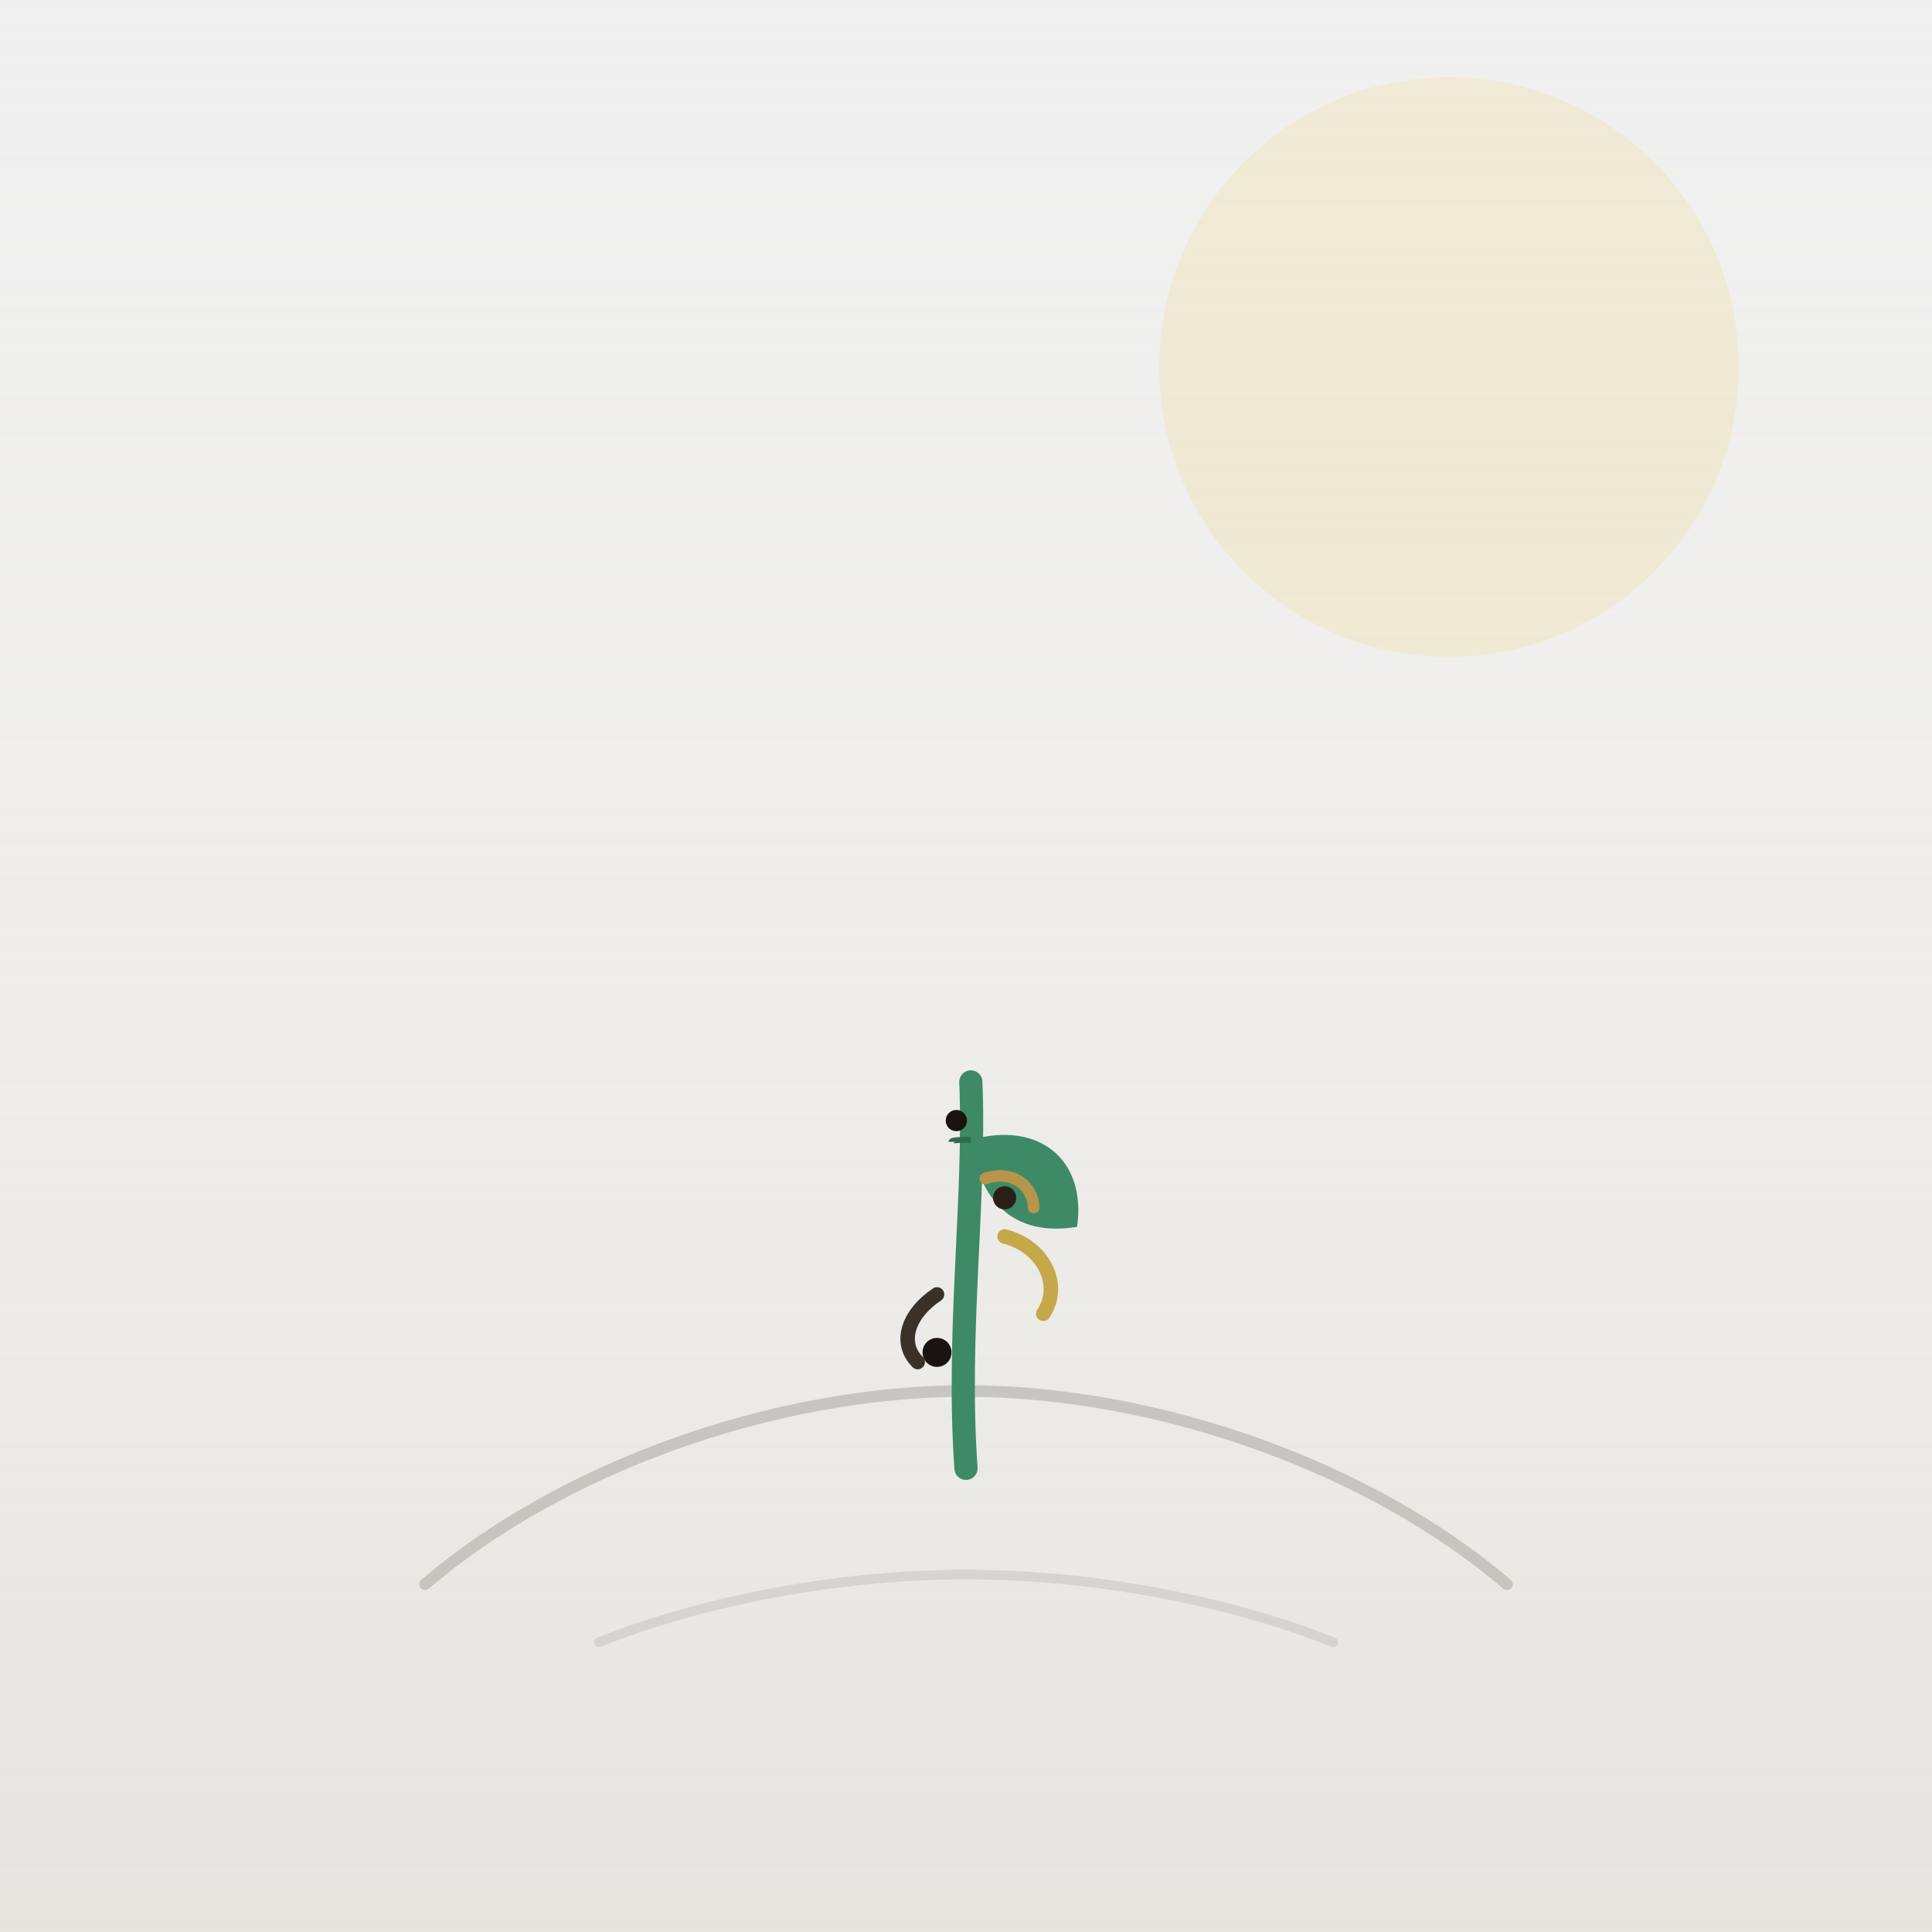
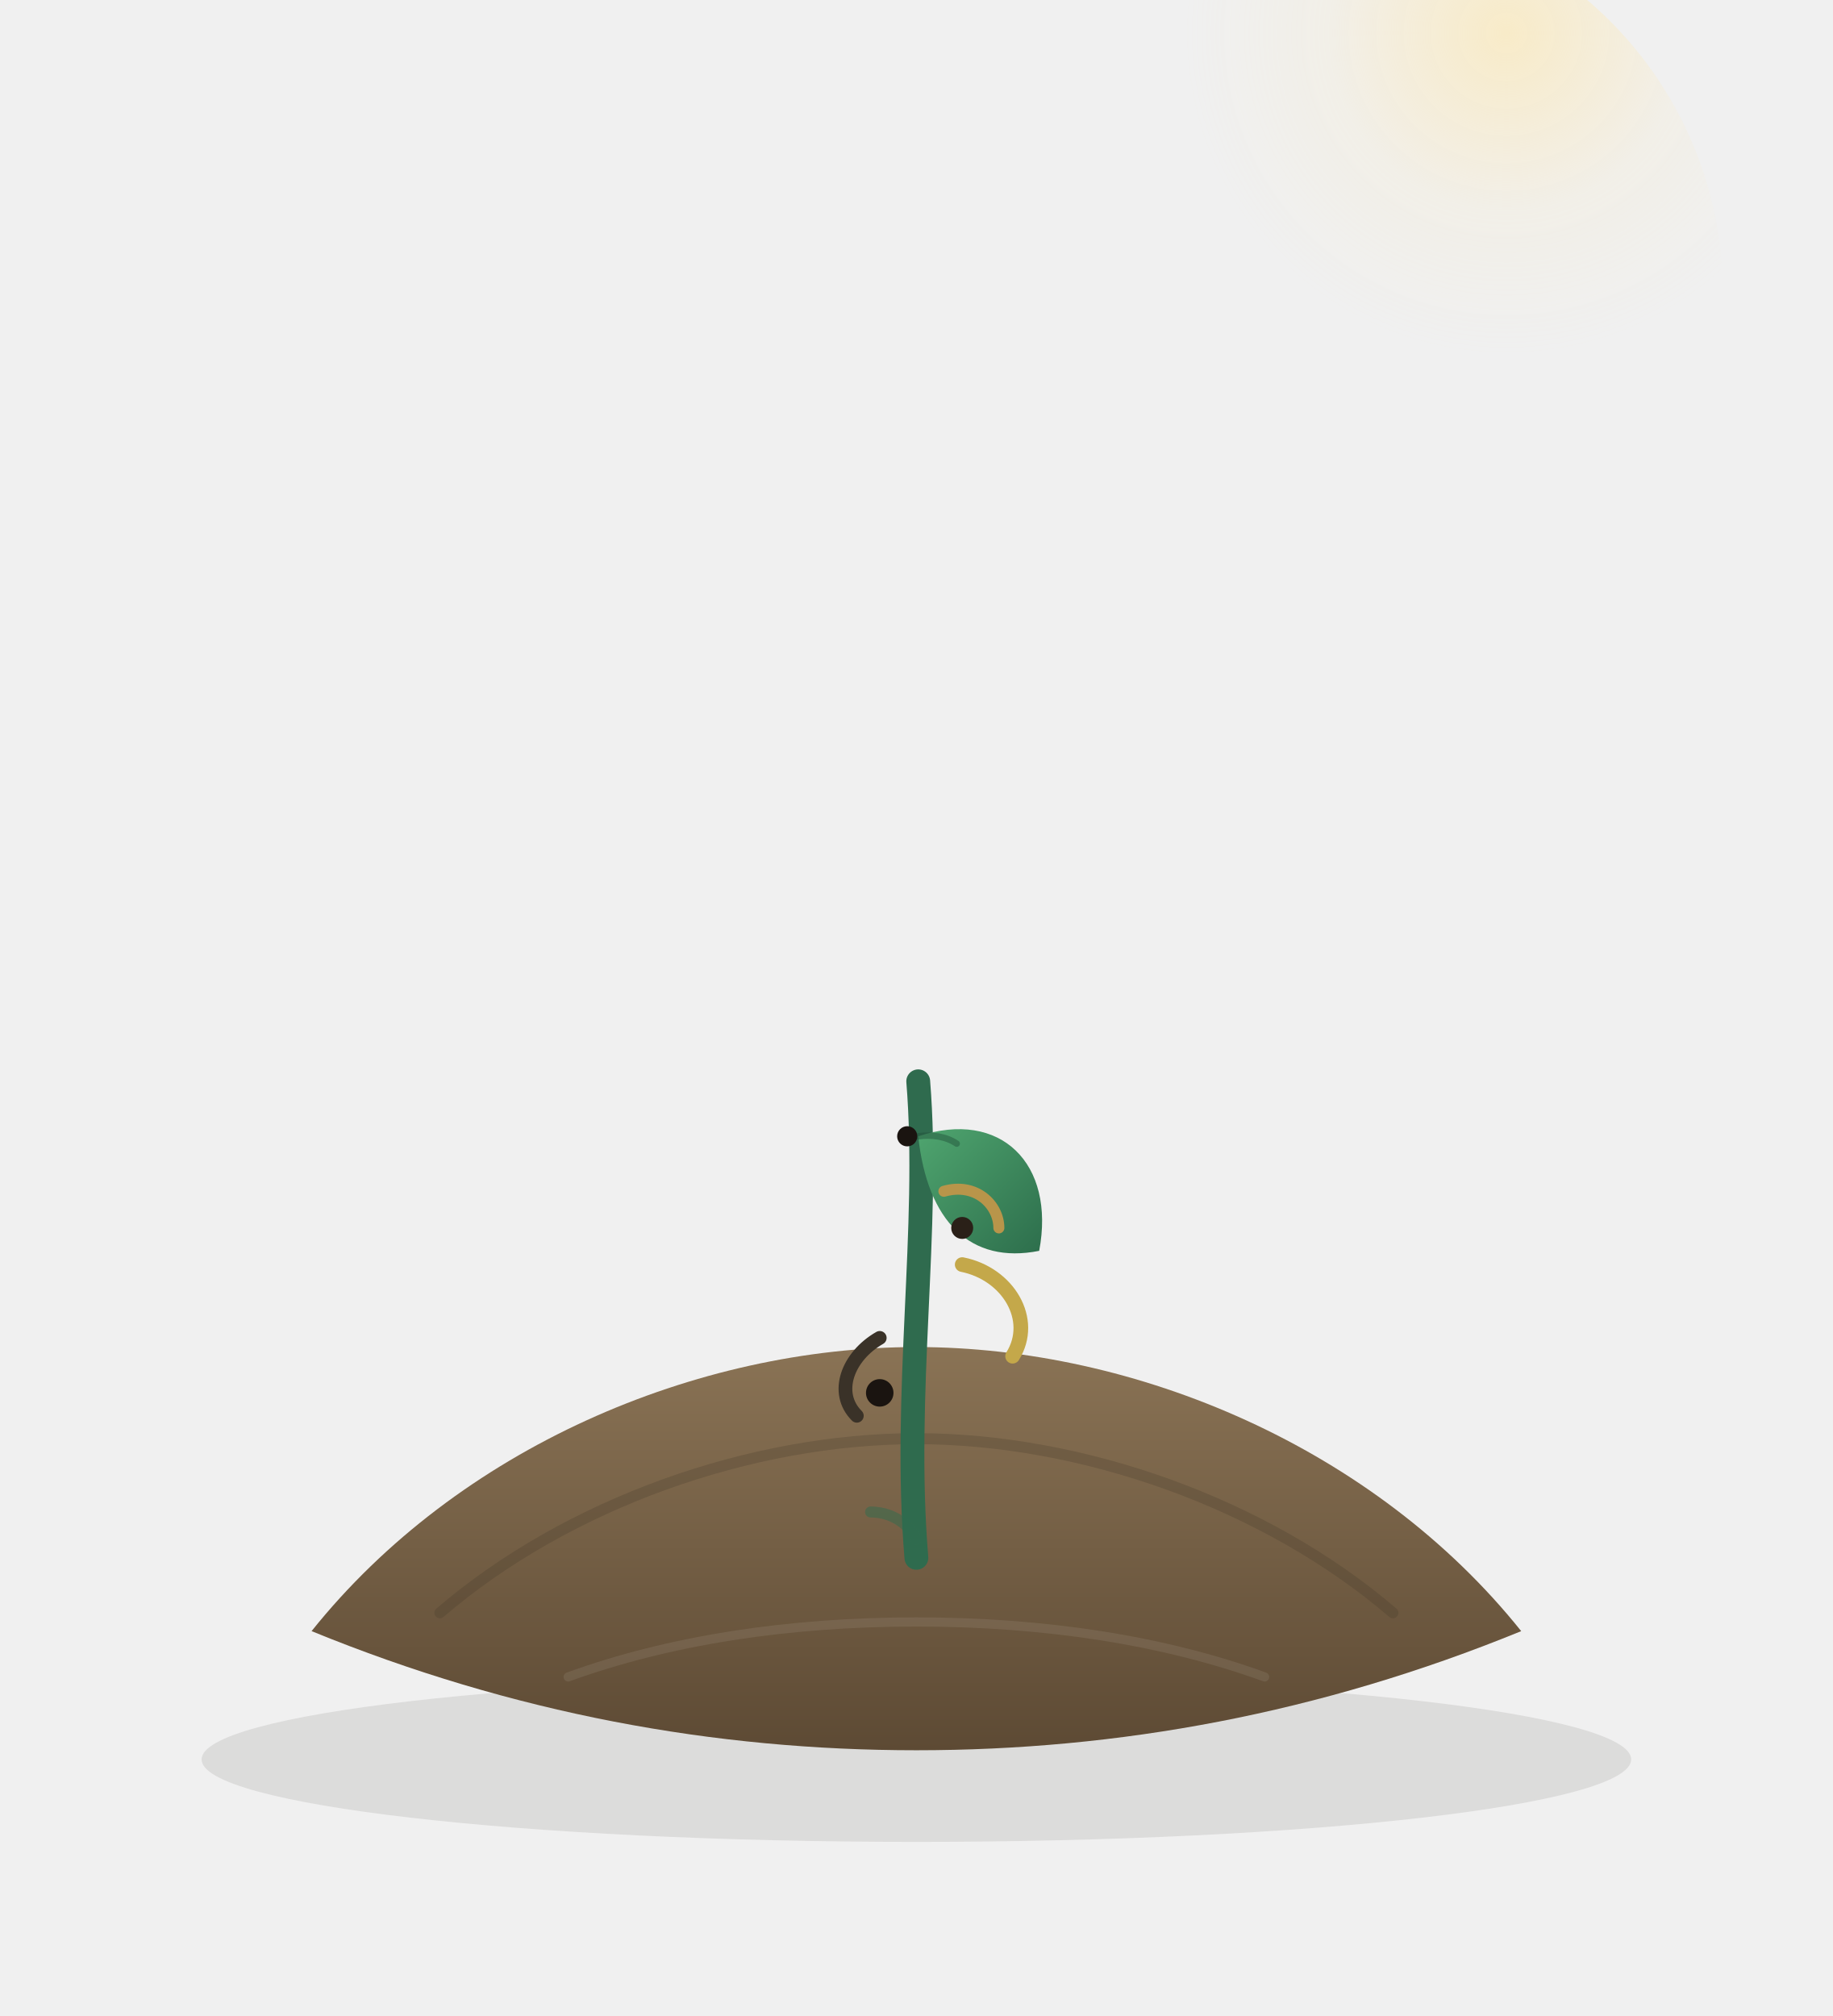
- <svg xmlns="http://www.w3.org/2000/svg" viewBox="0 0 200 200" fill="none" aria-hidden="true">
+ <svg xmlns="http://www.w3.org/2000/svg" viewBox="0 0 200 220" fill="none" aria-hidden="true">
  <defs>
-     <linearGradient id="skySoft" x1="0" y1="0" x2="0" y2="1">
-       <stop offset="0%" stop-color="#f4efe3" stop-opacity="0" />
-       <stop offset="100%" stop-color="#d7d0bf" stop-opacity="0.35" />
+     <radialGradient id="glow-2" cx="72%" cy="16%" r="42%">
+       <stop offset="0%" stop-color="#ffe7a8" stop-opacity=".55" />
+       <stop offset="55%" stop-color="#ffe7a8" stop-opacity=".12" />
+       <stop offset="100%" stop-color="#ffe7a8" stop-opacity="0" />
+     </radialGradient>
+     <linearGradient id="soilGrad-2" x1="0" y1="0" x2="0" y2="1">
+       <stop offset="0%" stop-color="#8a7355" />
+       <stop offset="100%" stop-color="#5d4a34" />
    </linearGradient>
+     <linearGradient id="leafA-2" x1="0" y1="0" x2="1" y2="1">
+       <stop offset="0%" stop-color="#4fa56f" />
+       <stop offset="100%" stop-color="#2d6e4c" />
+     </linearGradient>
+     <linearGradient id="leafB-2" x1="0" y1="0" x2="0" y2="1">
+       <stop offset="0%" stop-color="#67b87f" />
+       <stop offset="100%" stop-color="#357a55" />
+     </linearGradient>
+     <filter id="soft-2" x="-20%" y="-20%" width="140%" height="140%">
+       <feGaussianBlur stdDeviation="1.1" />
+     </filter>
  </defs>
-   <rect width="200" height="200" fill="url(#skySoft)" />
+   <g class="layer-light">
+     <circle cx="146" cy="32" r="42" fill="url(#glow-2)" />
+   </g>
  <g class="layer-soil">
-     <path class="soil-fill" d="M28 168c18-22 48-34 72-34s54 12 72 34c-24 8-48 12-72 12s-48-4-72-12z" opacity=".9" />
-     <path d="M44 164c14-12 36-20 56-20s42 8 56 20" stroke="rgba(40,30,20,.18)" stroke-width="1.2" stroke-linecap="round" />
-     <path d="M62 170c10-4 24-7 38-7s28 3 38 7" stroke="rgba(40,30,20,.1)" stroke-width="1" stroke-linecap="round" />
-   </g>
-   <g class="layer-light">
-     <circle cx="150" cy="38" r="30" fill="#f0d789" opacity=".25" />
+     <ellipse cx="100" cy="192" rx="78" ry="9" fill="#2a241c" opacity=".10" />
+     <path fill="url(#soilGrad-2)" d="M34 178c16-20 42-31 66-31s50 11 66 31c-22 9-44 13-66 13s-44-4-66-13z" />
+     <path d="M48 176c14-12 34-19 52-19s38 7 52 19" stroke="#3f3428" stroke-opacity=".22" stroke-width="1.2" stroke-linecap="round" />
+     <path d="M62 183c11-4 24-6 38-6s27 2 38 6" stroke="#fff" stroke-opacity=".08" stroke-width="1" stroke-linecap="round" />
  </g>
  <g class="layer-alive sway">
-     <path d="M100 152C99 138 101 124 100.5 112" stroke="#3f8a66" stroke-width="2.4" stroke-linecap="round" />
-     <path d="M100.5 118c7-2 12 2 11 9-6 1-10-2-11-9z" fill="#3f8a66" />
-     <path d="M100.5 118c-1 0-2 0-2 .2" stroke="#2f6b4e" stroke-width=".6" />
+     <path d="M100 170C98.5 152 101.5 134 100.2 118" stroke="#2f6b4e" stroke-width="2.6" stroke-linecap="round" />
+     <path d="M100.2 124c9-3 15 3 13.2 12.5-7.5 1.5-12.2-3.2-13.2-12.5z" fill="url(#leafA-2)" />
+     <path d="M100.2 124c1.5-.2 3 0 4.2.8" stroke="#1f4d37" stroke-width=".7" stroke-linecap="round" opacity=".45" />
+     <path d="M100 168c-1-2-3-3-5-3" stroke="#2f6b4e" stroke-width="1.2" stroke-linecap="round" opacity=".5" />
  </g>
  <g class="layer-dry sway">
-     <path d="M104 128c4 1 6 5 4 8" stroke="#c4a84a" stroke-width="1.5" stroke-linecap="round" />
-     <path d="M102 122c3-1 5 1 5 3" stroke="#b8954a" stroke-width="1.2" stroke-linecap="round" />
+     <path d="M105 138c5 1 8 6 5.5 10" stroke="#c4a84a" stroke-width="1.6" stroke-linecap="round" />
+     <path d="M103 130c3.5-1 6 1.5 6 4" stroke="#b8954a" stroke-width="1.2" stroke-linecap="round" />
  </g>
  <g class="layer-dead sway">
-     <path d="M97 134c-3 2-4 5-2 7" stroke="#3a3228" stroke-width="1.5" stroke-linecap="round" />
+     <path d="M96 146c-3.5 2-5 6-2.5 8.5" stroke="#3a3228" stroke-width="1.5" stroke-linecap="round" />
  </g>
  <g class="layer-poison">
-     <circle cx="97" cy="140" r="1.5" fill="#1a1410" />
-     <circle cx="104" cy="124" r="1.2" fill="#2a2018" />
-     <circle cx="99" cy="116" r="1.1" fill="#1a1410" />
+     <circle cx="96" cy="152" r="1.5" fill="#1a1410" />
+     <circle cx="105" cy="134" r="1.2" fill="#2a2018" />
+     <circle cx="99" cy="124" r="1.1" fill="#1a1410" />
  </g>
</svg>
